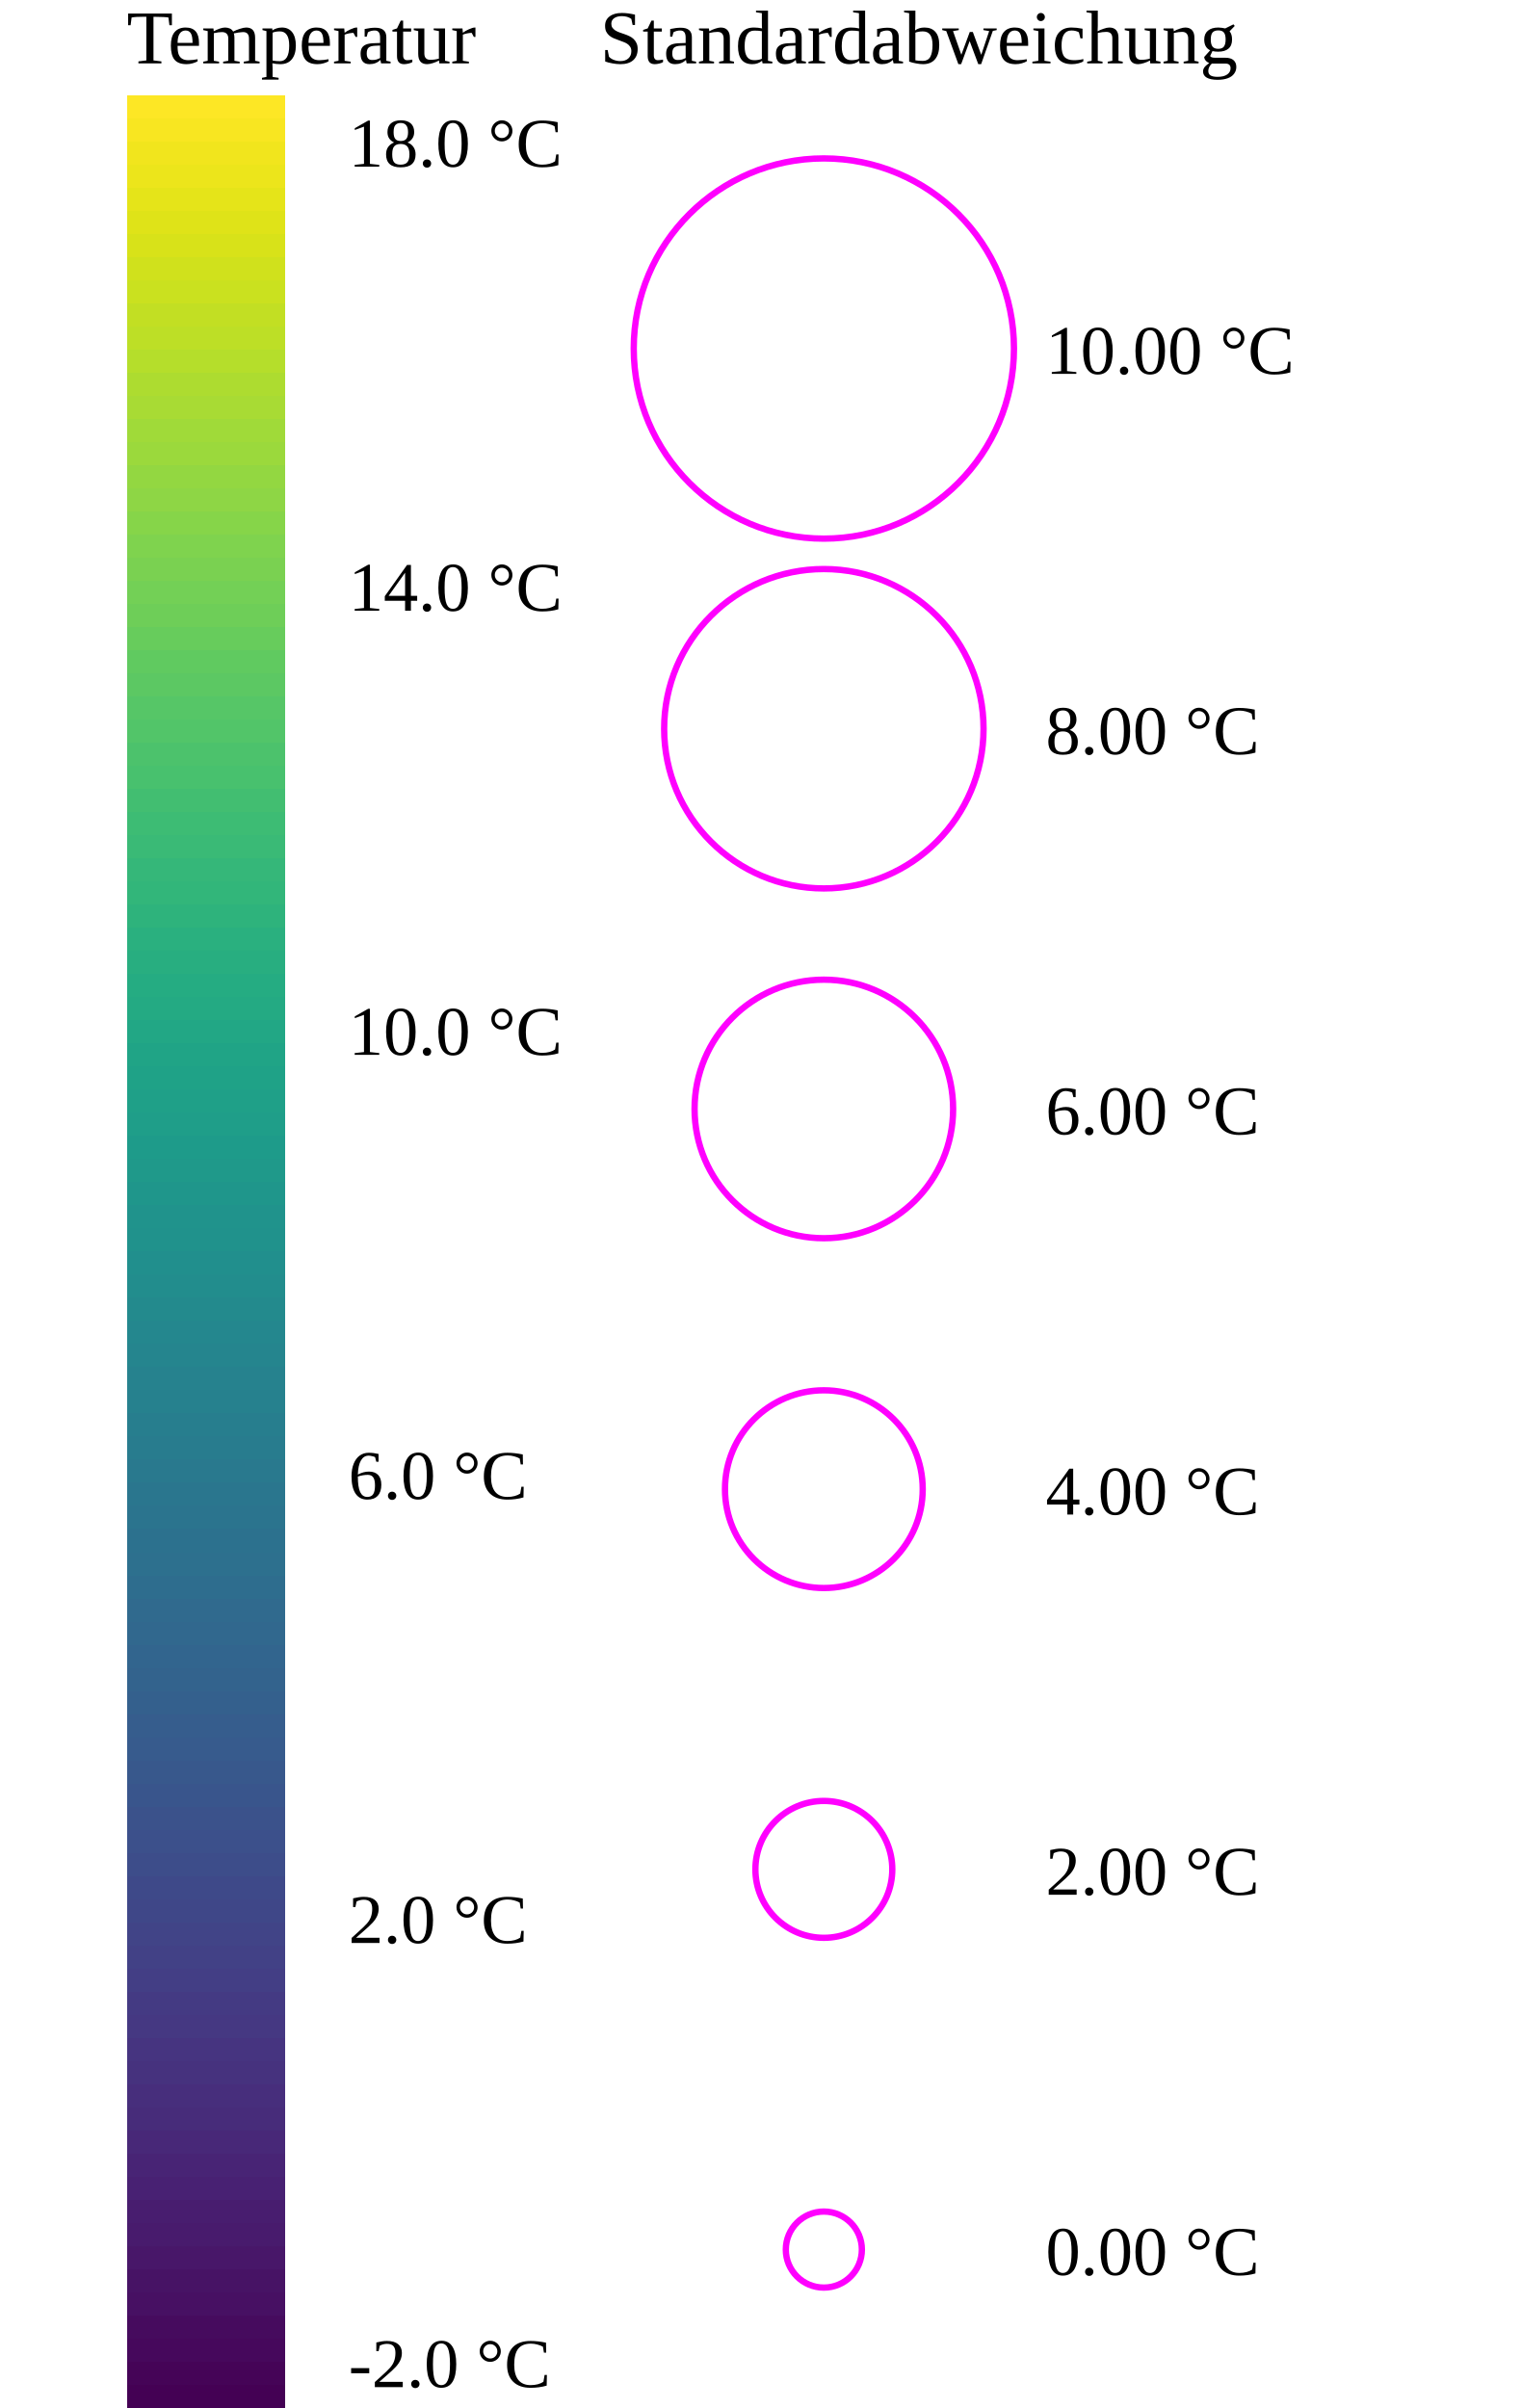
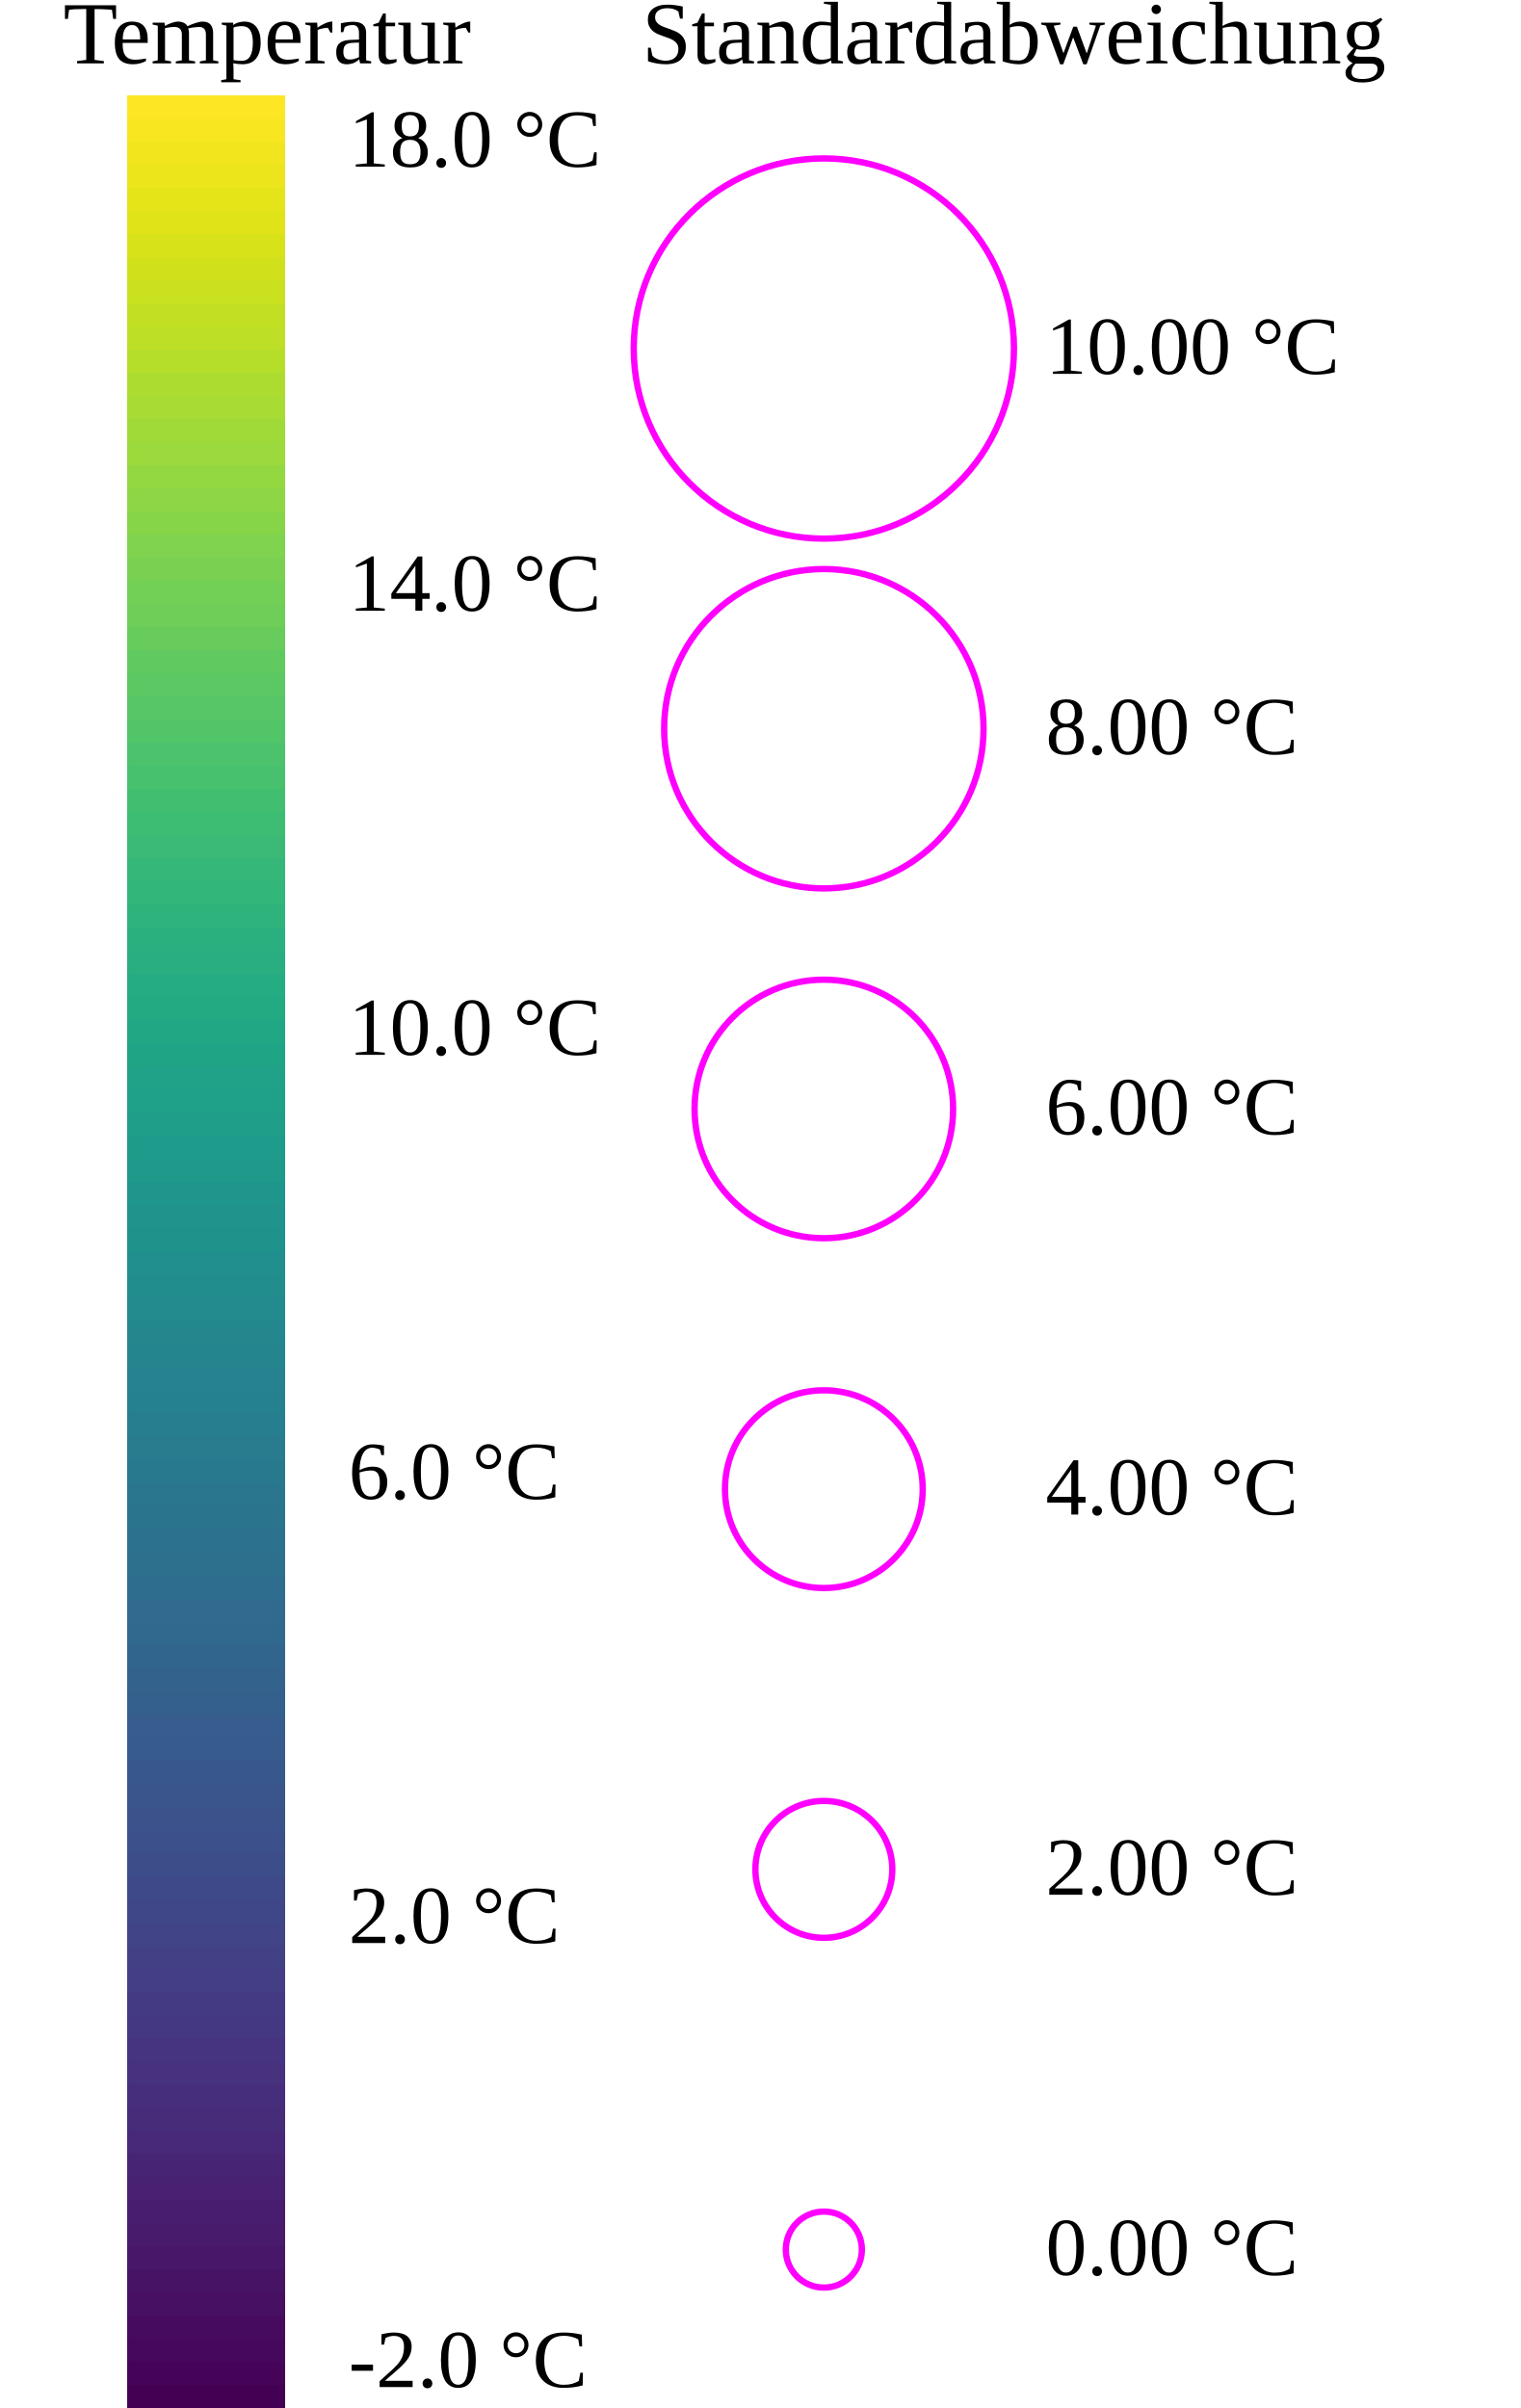
<svg xmlns="http://www.w3.org/2000/svg" width="240" height="380">
  <rect x="20" y="376.35" width="25" height="3.65" fill="#440154" shape-rendering="crispEdges" />
  <rect x="20" y="372.7" width="25" height="3.65" fill="#450457" shape-rendering="crispEdges" />
  <rect x="20" y="369.05" width="25" height="3.65" fill="#46085c" shape-rendering="crispEdges" />
  <rect x="20" y="365.4" width="25" height="3.65" fill="#460b5e" shape-rendering="crispEdges" />
  <rect x="20" y="361.75" width="25" height="3.65" fill="#471063" shape-rendering="crispEdges" />
  <rect x="20" y="358.1" width="25" height="3.65" fill="#471365" shape-rendering="crispEdges" />
  <rect x="20" y="354.45" width="25" height="3.65" fill="#481769" shape-rendering="crispEdges" />
  <rect x="20" y="350.8" width="25" height="3.65" fill="#481b6d" shape-rendering="crispEdges" />
  <rect x="20" y="347.15" width="25" height="3.65" fill="#481d6f" shape-rendering="crispEdges" />
  <rect x="20" y="343.5" width="25" height="3.65" fill="#482173" shape-rendering="crispEdges" />
  <rect x="20" y="339.85" width="25" height="3.65" fill="#482475" shape-rendering="crispEdges" />
  <rect x="20" y="336.2" width="25" height="3.65" fill="#482878" shape-rendering="crispEdges" />
  <rect x="20" y="332.55" width="25" height="3.65" fill="#472c7a" shape-rendering="crispEdges" />
  <rect x="20" y="328.9" width="25" height="3.65" fill="#472e7c" shape-rendering="crispEdges" />
  <rect x="20" y="325.25" width="25" height="3.65" fill="#46327e" shape-rendering="crispEdges" />
  <rect x="20" y="321.6" width="25" height="3.65" fill="#463480" shape-rendering="crispEdges" />
  <rect x="20" y="317.95" width="25" height="3.65" fill="#453882" shape-rendering="crispEdges" />
  <rect x="20" y="314.3" width="25" height="3.65" fill="#443a83" shape-rendering="crispEdges" />
  <rect x="20" y="310.65" width="25" height="3.65" fill="#433e85" shape-rendering="crispEdges" />
  <rect x="20" y="307" width="25" height="3.65" fill="#424186" shape-rendering="crispEdges" />
  <rect x="20" y="303.35" width="25" height="3.65" fill="#414487" shape-rendering="crispEdges" />
  <rect x="20" y="299.7" width="25" height="3.65" fill="#3f4788" shape-rendering="crispEdges" />
  <rect x="20" y="296.05" width="25" height="3.65" fill="#3e4989" shape-rendering="crispEdges" />
  <rect x="20" y="292.4" width="25" height="3.65" fill="#3d4d8a" shape-rendering="crispEdges" />
  <rect x="20" y="288.75" width="25" height="3.65" fill="#3c508b" shape-rendering="crispEdges" />
  <rect x="20" y="285.1" width="25" height="3.65" fill="#3b528b" shape-rendering="crispEdges" />
  <rect x="20" y="281.45" width="25" height="3.65" fill="#39558c" shape-rendering="crispEdges" />
  <rect x="20" y="277.8" width="25" height="3.65" fill="#38588c" shape-rendering="crispEdges" />
  <rect x="20" y="274.15" width="25" height="3.65" fill="#375b8d" shape-rendering="crispEdges" />
  <rect x="20" y="270.5" width="25" height="3.65" fill="#365d8d" shape-rendering="crispEdges" />
  <rect x="20" y="266.85" width="25" height="3.65" fill="#34608d" shape-rendering="crispEdges" />
  <rect x="20" y="263.2" width="25" height="3.65" fill="#33638d" shape-rendering="crispEdges" />
  <rect x="20" y="259.55" width="25" height="3.65" fill="#32658e" shape-rendering="crispEdges" />
  <rect x="20" y="255.9" width="25" height="3.65" fill="#31688e" shape-rendering="crispEdges" />
  <rect x="20" y="252.25" width="25" height="3.65" fill="#306a8e" shape-rendering="crispEdges" />
  <rect x="20" y="248.6" width="25" height="3.65" fill="#2e6d8e" shape-rendering="crispEdges" />
  <rect x="20" y="244.95" width="25" height="3.65" fill="#2d708e" shape-rendering="crispEdges" />
  <rect x="20" y="241.3" width="25" height="3.65" fill="#2c718e" shape-rendering="crispEdges" />
  <rect x="20" y="237.65" width="25" height="3.65" fill="#2b748e" shape-rendering="crispEdges" />
  <rect x="20" y="234" width="25" height="3.65" fill="#2a768e" shape-rendering="crispEdges" />
  <rect x="20" y="230.35" width="25" height="3.65" fill="#29798e" shape-rendering="crispEdges" />
  <rect x="20" y="226.7" width="25" height="3.65" fill="#287c8e" shape-rendering="crispEdges" />
  <rect x="20" y="223.05" width="25" height="3.65" fill="#277e8e" shape-rendering="crispEdges" />
  <rect x="20" y="219.4" width="25" height="3.65" fill="#26818e" shape-rendering="crispEdges" />
  <rect x="20" y="215.75" width="25" height="3.65" fill="#26828e" shape-rendering="crispEdges" />
  <rect x="20" y="212.1" width="25" height="3.65" fill="#25858e" shape-rendering="crispEdges" />
  <rect x="20" y="208.45" width="25" height="3.65" fill="#24878e" shape-rendering="crispEdges" />
  <rect x="20" y="204.8" width="25" height="3.65" fill="#238a8d" shape-rendering="crispEdges" />
  <rect x="20" y="201.15" width="25" height="3.65" fill="#228d8d" shape-rendering="crispEdges" />
  <rect x="20" y="197.5" width="25" height="3.65" fill="#218f8d" shape-rendering="crispEdges" />
  <rect x="20" y="193.85" width="25" height="3.65" fill="#20928c" shape-rendering="crispEdges" />
  <rect x="20" y="190.2" width="25" height="3.65" fill="#20938c" shape-rendering="crispEdges" />
  <rect x="20" y="186.55" width="25" height="3.65" fill="#1f968b" shape-rendering="crispEdges" />
  <rect x="20" y="182.9" width="25" height="3.65" fill="#1f998a" shape-rendering="crispEdges" />
  <rect x="20" y="179.25" width="25" height="3.65" fill="#1e9b8a" shape-rendering="crispEdges" />
  <rect x="20" y="175.6" width="25" height="3.65" fill="#1f9e89" shape-rendering="crispEdges" />
  <rect x="20" y="171.95" width="25" height="3.65" fill="#1fa088" shape-rendering="crispEdges" />
  <rect x="20" y="168.3" width="25" height="3.65" fill="#1fa287" shape-rendering="crispEdges" />
  <rect x="20" y="164.65" width="25" height="3.65" fill="#20a486" shape-rendering="crispEdges" />
  <rect x="20" y="161" width="25" height="3.65" fill="#22a785" shape-rendering="crispEdges" />
  <rect x="20" y="157.35" width="25" height="3.65" fill="#24aa83" shape-rendering="crispEdges" />
  <rect x="20" y="153.7" width="25" height="3.65" fill="#25ac82" shape-rendering="crispEdges" />
  <rect x="20" y="150.05" width="25" height="3.65" fill="#28ae80" shape-rendering="crispEdges" />
  <rect x="20" y="146.4" width="25" height="3.65" fill="#2ab07f" shape-rendering="crispEdges" />
  <rect x="20" y="142.75" width="25" height="3.65" fill="#2eb37c" shape-rendering="crispEdges" />
  <rect x="20" y="139.1" width="25" height="3.65" fill="#32b67a" shape-rendering="crispEdges" />
  <rect x="20" y="135.45" width="25" height="3.65" fill="#35b779" shape-rendering="crispEdges" />
  <rect x="20" y="131.8" width="25" height="3.65" fill="#3aba76" shape-rendering="crispEdges" />
  <rect x="20" y="128.15" width="25" height="3.65" fill="#3dbc74" shape-rendering="crispEdges" />
  <rect x="20" y="124.5" width="25" height="3.65" fill="#42be71" shape-rendering="crispEdges" />
  <rect x="20" y="120.85" width="25" height="3.65" fill="#48c16e" shape-rendering="crispEdges" />
  <rect x="20" y="117.2" width="25" height="3.65" fill="#4cc26c" shape-rendering="crispEdges" />
  <rect x="20" y="113.55" width="25" height="3.65" fill="#52c569" shape-rendering="crispEdges" />
  <rect x="20" y="109.9" width="25" height="3.65" fill="#56c667" shape-rendering="crispEdges" />
  <rect x="20" y="106.25" width="25" height="3.65" fill="#5cc863" shape-rendering="crispEdges" />
  <rect x="20" y="102.6" width="25" height="3.65" fill="#60ca60" shape-rendering="crispEdges" />
  <rect x="20" y="98.95" width="25" height="3.65" fill="#67cc5c" shape-rendering="crispEdges" />
  <rect x="20" y="95.3" width="25" height="3.65" fill="#6ece58" shape-rendering="crispEdges" />
  <rect x="20" y="91.65" width="25" height="3.65" fill="#73d056" shape-rendering="crispEdges" />
  <rect x="20" y="88" width="25" height="3.65" fill="#7ad151" shape-rendering="crispEdges" />
  <rect x="20" y="84.35" width="25" height="3.65" fill="#7fd34e" shape-rendering="crispEdges" />
  <rect x="20" y="80.7" width="25" height="3.65" fill="#86d549" shape-rendering="crispEdges" />
  <rect x="20" y="77.05" width="25" height="3.65" fill="#8ed645" shape-rendering="crispEdges" />
  <rect x="20" y="73.4" width="25" height="3.65" fill="#93d741" shape-rendering="crispEdges" />
  <rect x="20" y="69.75" width="25" height="3.65" fill="#9bd93c" shape-rendering="crispEdges" />
  <rect x="20" y="66.1" width="25" height="3.65" fill="#a0da39" shape-rendering="crispEdges" />
  <rect x="20" y="62.45" width="25" height="3.65" fill="#a8db34" shape-rendering="crispEdges" />
  <rect x="20" y="58.8" width="25" height="3.65" fill="#addc30" shape-rendering="crispEdges" />
  <rect x="20" y="55.15" width="25" height="3.65" fill="#b5de2b" shape-rendering="crispEdges" />
  <rect x="20" y="51.5" width="25" height="3.65" fill="#bddf26" shape-rendering="crispEdges" />
  <rect x="20" y="47.85" width="25" height="3.65" fill="#c2df23" shape-rendering="crispEdges" />
  <rect x="20" y="44.2" width="25" height="3.65" fill="#cae11f" shape-rendering="crispEdges" />
  <rect x="20" y="40.55" width="25" height="3.65" fill="#d0e11c" shape-rendering="crispEdges" />
  <rect x="20" y="36.9" width="25" height="3.65" fill="#d8e219" shape-rendering="crispEdges" />
  <rect x="20" y="33.25" width="25" height="3.65" fill="#dfe318" shape-rendering="crispEdges" />
  <rect x="20" y="29.6" width="25" height="3.65" fill="#e5e419" shape-rendering="crispEdges" />
  <rect x="20" y="25.95" width="25" height="3.65" fill="#ece51b" shape-rendering="crispEdges" />
  <rect x="20" y="22.3" width="25" height="3.65" fill="#f1e51d" shape-rendering="crispEdges" />
  <rect x="20" y="18.65" width="25" height="3.65" fill="#f8e621" shape-rendering="crispEdges" />
  <rect x="20" y="15" width="25" height="3.65" fill="#fde725" shape-rendering="crispEdges" />
-   <text x="55" y="376.7" font-size="11">-2.0 °C</text>
-   <text x="55" y="306.62" font-size="11">2.0 °C</text>
-   <text x="55" y="236.54" font-size="11">6.0 °C</text>
-   <text x="55" y="166.46" font-size="11">10.0 °C</text>
-   <text x="55" y="96.38" font-size="11">14.0 °C</text>
-   <text x="55" y="26.3" font-size="11">18.0 °C</text>
-   <text x="20" y="10" font-size="12">Temperatur</text>
+   <text x="55" y="376.7" font-size="13">-2.0 °C</text>
+   <text x="55" y="306.62" font-size="13">2.0 °C</text>
+   <text x="55" y="236.54" font-size="13">6.0 °C</text>
+   <text x="55" y="166.46" font-size="13">10.0 °C</text>
+   <text x="55" y="96.38" font-size="13">14.0 °C</text>
+   <text x="55" y="26.3" font-size="13">18.0 °C</text>
+   <text x="10" y="10" font-size="14">Temperatur</text>
  <g transform="translate(130,55)">
    <circle r="30" fill="none" stroke="#FF00FF" stroke-width="1" />
  </g>
-   <text x="165" y="59" font-size="11">10.00 °C</text>
+   <text x="165" y="59" font-size="13">10.00 °C</text>
  <g transform="translate(130,115)">
    <circle r="25.2" fill="none" stroke="#FF00FF" stroke-width="1" />
  </g>
-   <text x="165" y="119" font-size="11">8.00 °C</text>
+   <text x="165" y="119" font-size="13">8.00 °C</text>
  <g transform="translate(130,175)">
    <circle r="20.4" fill="none" stroke="#FF00FF" stroke-width="1" />
  </g>
-   <text x="165" y="179" font-size="11">6.00 °C</text>
+   <text x="165" y="179" font-size="13">6.00 °C</text>
  <g transform="translate(130,235)">
    <circle r="15.6" fill="none" stroke="#FF00FF" stroke-width="1" />
  </g>
-   <text x="165" y="239" font-size="11">4.00 °C</text>
+   <text x="165" y="239" font-size="13">4.00 °C</text>
  <g transform="translate(130,295)">
    <circle r="10.8" fill="none" stroke="#FF00FF" stroke-width="1" />
  </g>
-   <text x="165" y="299" font-size="11">2.00 °C</text>
+   <text x="165" y="299" font-size="13">2.00 °C</text>
  <g transform="translate(130,355)">
    <circle r="6" fill="none" stroke="#FF00FF" stroke-width="1" />
  </g>
-   <text x="165" y="359" font-size="11">0.00 °C</text>
-   <text x="145" y="10" text-anchor="middle" font-size="12">Standardabweichung</text>
+   <text x="165" y="359" font-size="13">0.00 °C</text>
+   <text x="160" y="10" text-anchor="middle" font-size="14">Standardabweichung</text>
</svg>
